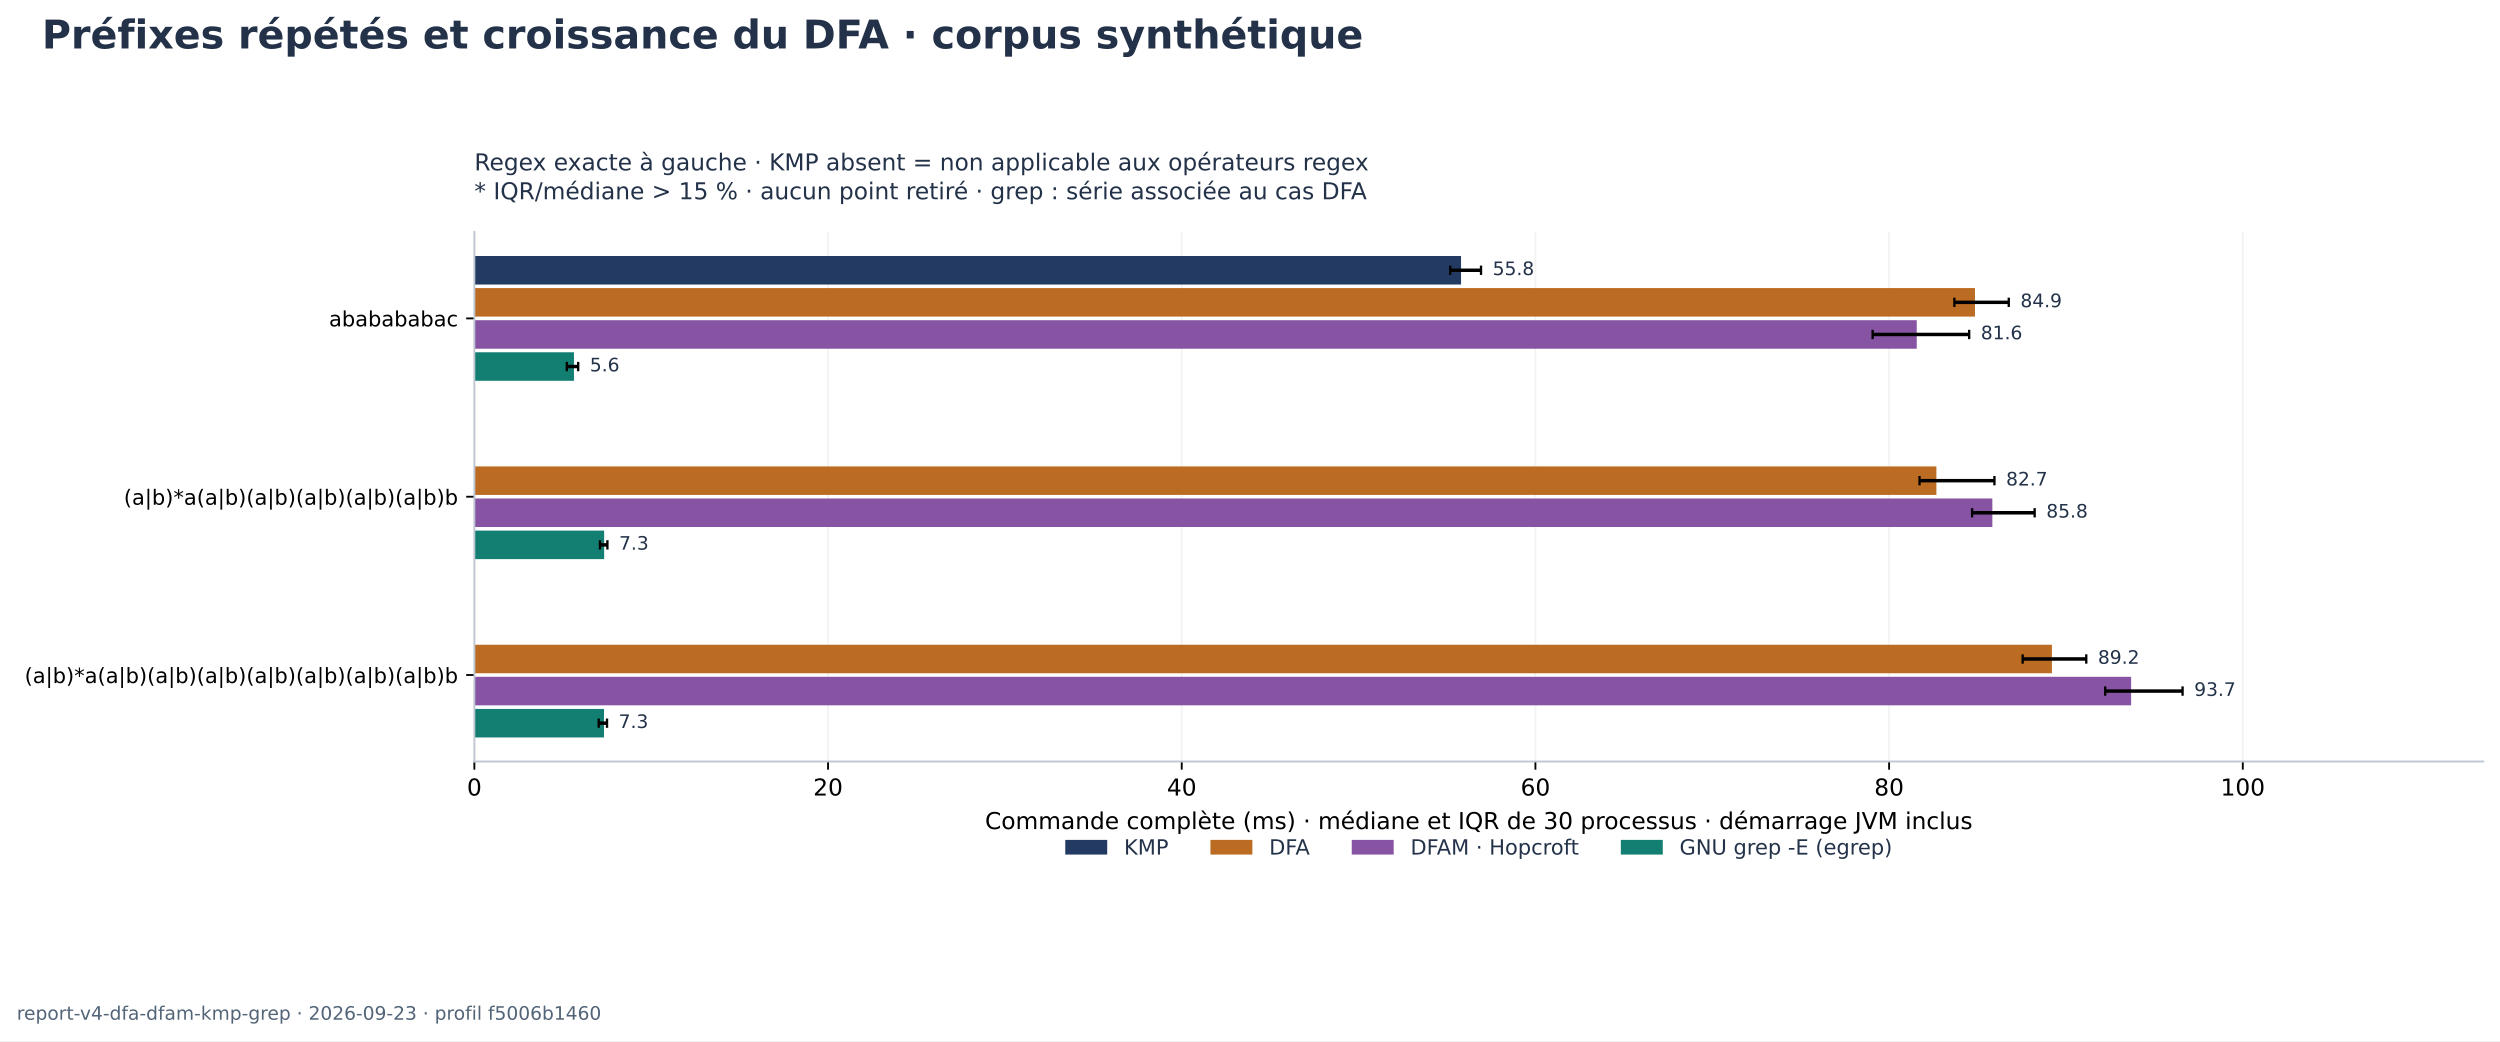
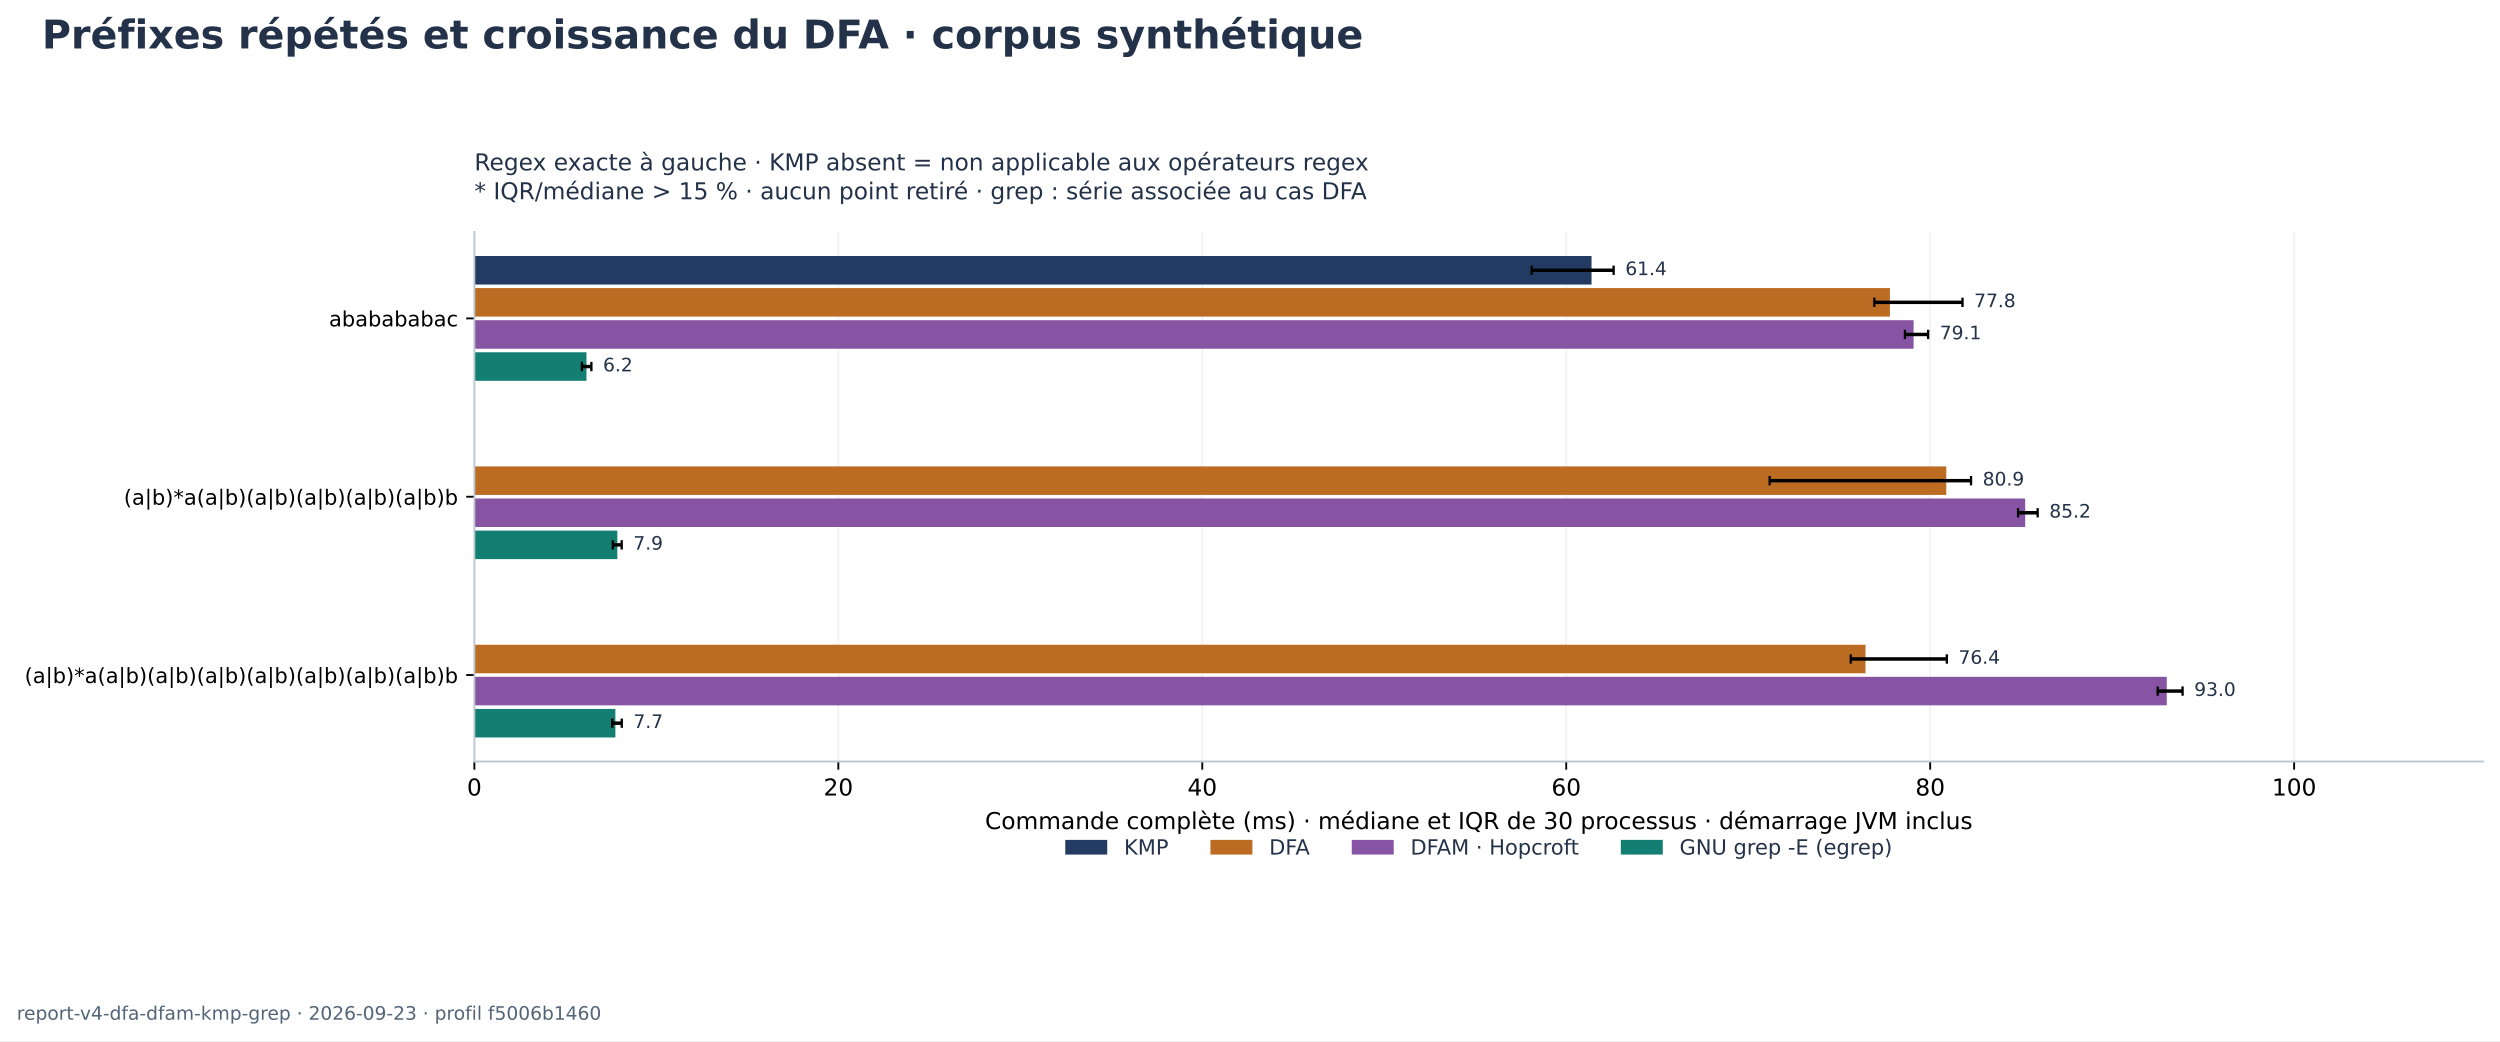
<svg xmlns="http://www.w3.org/2000/svg" xmlns:xlink="http://www.w3.org/1999/xlink" width="1072.8pt" height="446.723pt" viewBox="0 0 1072.8 446.723" version="1.1">
  <defs>
    <style type="text/css">*{stroke-linejoin: round; stroke-linecap: butt}</style>
  </defs>
  <g id="figure_1">
    <g id="patch_1">
      <path d="M 0 446.723  L 1072.8 446.723  L 1072.8 0  L 0 0  z " style="fill: #ffffff" />
    </g>
    <g id="axes_1">
      <g id="patch_2">
        <path d="M 203.56 326.777  L 1065.6 326.777  L 1065.6 99.521  L 203.56 99.521  z " style="fill: #ffffff" />
      </g>
      <g id="matplotlib.axis_1">
        <g id="xtick_1">
          <g id="line2d_1">
            <path d="M 203.56 326.777  L 203.56 99.521  " clip-path="url(#p4f72b27ff2)" style="fill: none; stroke: #b0b0b0; stroke-opacity: 0.15; stroke-width: 0.8; stroke-linecap: square" />
          </g>
          <g id="line2d_2">
            <defs>
              <path id="md4c29e5097" d="M 0 0  L 0 3.5  " style="stroke: #000000; stroke-width: 0.8" />
            </defs>
            <g>
              <use xlink:href="#md4c29e5097" x="203.56" y="326.777" style="stroke: #000000; stroke-width: 0.8" />
            </g>
          </g>
          <g id="text_1">
            <text style="font-size: 10px; font-family: 'DejaVu Sans'; text-anchor: middle" x="203.56" y="341.374" transform="rotate(-0 203.56 341.3744)">0</text>
          </g>
        </g>
        <g id="xtick_2">
          <g id="line2d_3">
-             <path d="M 355.333 326.777  L 355.333 99.521  " clip-path="url(#p4f72b27ff2)" style="fill: none; stroke: #b0b0b0; stroke-opacity: 0.15; stroke-width: 0.8; stroke-linecap: square" />
+             <path d="M 359.74 326.777  L 359.74 99.521  " clip-path="url(#p4f72b27ff2)" style="fill: none; stroke: #b0b0b0; stroke-opacity: 0.15; stroke-width: 0.8; stroke-linecap: square" />
          </g>
          <g id="line2d_4">
            <g>
-               <use xlink:href="#md4c29e5097" x="355.333" y="326.777" style="stroke: #000000; stroke-width: 0.8" />
+               <use xlink:href="#md4c29e5097" x="359.74" y="326.777" style="stroke: #000000; stroke-width: 0.8" />
            </g>
          </g>
          <g id="text_2">
-             <text style="font-size: 10px; font-family: 'DejaVu Sans'; text-anchor: middle" x="355.333" y="341.374" transform="rotate(-0 355.3327 341.3744)">20</text>
+             <text style="font-size: 10px; font-family: 'DejaVu Sans'; text-anchor: middle" x="359.74" y="341.374" transform="rotate(-0 359.7402 341.3744)">20</text>
          </g>
        </g>
        <g id="xtick_3">
          <g id="line2d_5">
-             <path d="M 507.105 326.777  L 507.105 99.521  " clip-path="url(#p4f72b27ff2)" style="fill: none; stroke: #b0b0b0; stroke-opacity: 0.15; stroke-width: 0.8; stroke-linecap: square" />
+             <path d="M 515.92 326.777  L 515.92 99.521  " clip-path="url(#p4f72b27ff2)" style="fill: none; stroke: #b0b0b0; stroke-opacity: 0.15; stroke-width: 0.8; stroke-linecap: square" />
          </g>
          <g id="line2d_6">
            <g>
-               <use xlink:href="#md4c29e5097" x="507.105" y="326.777" style="stroke: #000000; stroke-width: 0.8" />
+               <use xlink:href="#md4c29e5097" x="515.92" y="326.777" style="stroke: #000000; stroke-width: 0.8" />
            </g>
          </g>
          <g id="text_3">
-             <text style="font-size: 10px; font-family: 'DejaVu Sans'; text-anchor: middle" x="507.105" y="341.374" transform="rotate(-0 507.1054 341.3744)">40</text>
+             <text style="font-size: 10px; font-family: 'DejaVu Sans'; text-anchor: middle" x="515.92" y="341.374" transform="rotate(-0 515.9204 341.3744)">40</text>
          </g>
        </g>
        <g id="xtick_4">
          <g id="line2d_7">
-             <path d="M 658.878 326.777  L 658.878 99.521  " clip-path="url(#p4f72b27ff2)" style="fill: none; stroke: #b0b0b0; stroke-opacity: 0.15; stroke-width: 0.8; stroke-linecap: square" />
+             <path d="M 672.101 326.777  L 672.101 99.521  " clip-path="url(#p4f72b27ff2)" style="fill: none; stroke: #b0b0b0; stroke-opacity: 0.15; stroke-width: 0.8; stroke-linecap: square" />
          </g>
          <g id="line2d_8">
            <g>
-               <use xlink:href="#md4c29e5097" x="658.878" y="326.777" style="stroke: #000000; stroke-width: 0.8" />
+               <use xlink:href="#md4c29e5097" x="672.101" y="326.777" style="stroke: #000000; stroke-width: 0.8" />
            </g>
          </g>
          <g id="text_4">
-             <text style="font-size: 10px; font-family: 'DejaVu Sans'; text-anchor: middle" x="658.878" y="341.374" transform="rotate(-0 658.8782 341.3744)">60</text>
+             <text style="font-size: 10px; font-family: 'DejaVu Sans'; text-anchor: middle" x="672.101" y="341.374" transform="rotate(-0 672.1006 341.3744)">60</text>
          </g>
        </g>
        <g id="xtick_5">
          <g id="line2d_9">
-             <path d="M 810.651 326.777  L 810.651 99.521  " clip-path="url(#p4f72b27ff2)" style="fill: none; stroke: #b0b0b0; stroke-opacity: 0.15; stroke-width: 0.8; stroke-linecap: square" />
+             <path d="M 828.281 326.777  L 828.281 99.521  " clip-path="url(#p4f72b27ff2)" style="fill: none; stroke: #b0b0b0; stroke-opacity: 0.15; stroke-width: 0.8; stroke-linecap: square" />
          </g>
          <g id="line2d_10">
            <g>
-               <use xlink:href="#md4c29e5097" x="810.651" y="326.777" style="stroke: #000000; stroke-width: 0.8" />
+               <use xlink:href="#md4c29e5097" x="828.281" y="326.777" style="stroke: #000000; stroke-width: 0.8" />
            </g>
          </g>
          <g id="text_5">
-             <text style="font-size: 10px; font-family: 'DejaVu Sans'; text-anchor: middle" x="810.651" y="341.374" transform="rotate(-0 810.6509 341.3744)">80</text>
+             <text style="font-size: 10px; font-family: 'DejaVu Sans'; text-anchor: middle" x="828.281" y="341.374" transform="rotate(-0 828.2808 341.3744)">80</text>
          </g>
        </g>
        <g id="xtick_6">
          <g id="line2d_11">
-             <path d="M 962.424 326.777  L 962.424 99.521  " clip-path="url(#p4f72b27ff2)" style="fill: none; stroke: #b0b0b0; stroke-opacity: 0.15; stroke-width: 0.8; stroke-linecap: square" />
+             <path d="M 984.461 326.777  L 984.461 99.521  " clip-path="url(#p4f72b27ff2)" style="fill: none; stroke: #b0b0b0; stroke-opacity: 0.15; stroke-width: 0.8; stroke-linecap: square" />
          </g>
          <g id="line2d_12">
            <g>
-               <use xlink:href="#md4c29e5097" x="962.424" y="326.777" style="stroke: #000000; stroke-width: 0.8" />
+               <use xlink:href="#md4c29e5097" x="984.461" y="326.777" style="stroke: #000000; stroke-width: 0.8" />
            </g>
          </g>
          <g id="text_6">
-             <text style="font-size: 10px; font-family: 'DejaVu Sans'; text-anchor: middle" x="962.424" y="341.374" transform="rotate(-0 962.4236 341.3744)">100</text>
+             <text style="font-size: 10px; font-family: 'DejaVu Sans'; text-anchor: middle" x="984.461" y="341.374" transform="rotate(-0 984.461 341.3744)">100</text>
          </g>
        </g>
        <g id="text_7">
          <text style="font-size: 10px; font-family: 'DejaVu Sans'; text-anchor: middle" x="634.58" y="355.775" transform="rotate(-0 634.58 355.7752)">Commande complète (ms) · médiane et IQR de 30 processus · démarrage JVM inclus</text>
        </g>
      </g>
      <g id="matplotlib.axis_2">
        <g id="ytick_1">
          <g id="line2d_13">
            <defs>
              <path id="m4665b7cc85" d="M 0 0  L -3.5 0  " style="stroke: #000000; stroke-width: 0.8" />
            </defs>
            <g>
              <use xlink:href="#m4665b7cc85" x="203.56" y="136.632" style="stroke: #000000; stroke-width: 0.8" />
            </g>
          </g>
          <g id="text_8">
            <text style="font-size: 9px; font-family: 'DejaVu Sans'; text-anchor: end" x="196.56" y="140.051" transform="rotate(-0 196.56 140.0513)">ababababac</text>
          </g>
        </g>
        <g id="ytick_2">
          <g id="line2d_14">
            <g>
              <use xlink:href="#m4665b7cc85" x="203.56" y="213.149" style="stroke: #000000; stroke-width: 0.8" />
            </g>
          </g>
          <g id="text_9">
            <text style="font-size: 9px; font-family: 'DejaVu Sans'; text-anchor: end" x="196.56" y="216.588" transform="rotate(-0 196.56 216.588)">(a|b)*a(a|b)(a|b)(a|b)(a|b)(a|b)b</text>
          </g>
        </g>
        <g id="ytick_3">
          <g id="line2d_15">
            <g>
              <use xlink:href="#m4665b7cc85" x="203.56" y="289.666" style="stroke: #000000; stroke-width: 0.8" />
            </g>
          </g>
          <g id="text_10">
            <text style="font-size: 9px; font-family: 'DejaVu Sans'; text-anchor: end" x="196.56" y="293.105" transform="rotate(-0 196.56 293.105)">(a|b)*a(a|b)(a|b)(a|b)(a|b)(a|b)(a|b)(a|b)b</text>
          </g>
        </g>
      </g>
      <g id="patch_3">
-         <path d="M 203.56 109.851  L 626.965 109.851  L 626.965 122.094  L 203.56 122.094  z " clip-path="url(#p4f72b27ff2)" style="fill: #233b63" />
+         <path d="M 203.56 109.851  L 682.967 109.851  L 682.967 122.094  L 203.56 122.094  z " clip-path="url(#p4f72b27ff2)" style="fill: #233b63" />
      </g>
      <g id="patch_4">
-         <path d="M 203.56 123.624  L 847.507 123.624  L 847.507 135.867  L 203.56 135.867  z " clip-path="url(#p4f72b27ff2)" style="fill: #bc6b22" />
+         <path d="M 203.56 123.624  L 811.005 123.624  L 811.005 135.867  L 203.56 135.867  z " clip-path="url(#p4f72b27ff2)" style="fill: #bc6b22" />
      </g>
      <g id="patch_5">
-         <path d="M 203.56 200.141  L 830.944 200.141  L 830.944 212.384  L 203.56 212.384  z " clip-path="url(#p4f72b27ff2)" style="fill: #bc6b22" />
+         <path d="M 203.56 200.141  L 835.187 200.141  L 835.187 212.384  L 203.56 212.384  z " clip-path="url(#p4f72b27ff2)" style="fill: #bc6b22" />
      </g>
      <g id="patch_6">
-         <path d="M 203.56 276.658  L 880.514 276.658  L 880.514 288.901  L 203.56 288.901  z " clip-path="url(#p4f72b27ff2)" style="fill: #bc6b22" />
+         <path d="M 203.56 276.658  L 800.521 276.658  L 800.521 288.901  L 203.56 288.901  z " clip-path="url(#p4f72b27ff2)" style="fill: #bc6b22" />
      </g>
      <g id="patch_7">
-         <path d="M 203.56 137.397  L 822.518 137.397  L 822.518 149.64  L 203.56 149.64  z " clip-path="url(#p4f72b27ff2)" style="fill: #8654a3" />
+         <path d="M 203.56 137.397  L 821.164 137.397  L 821.164 149.64  L 203.56 149.64  z " clip-path="url(#p4f72b27ff2)" style="fill: #8654a3" />
      </g>
      <g id="patch_8">
-         <path d="M 203.56 213.914  L 854.958 213.914  L 854.958 226.157  L 203.56 226.157  z " clip-path="url(#p4f72b27ff2)" style="fill: #8654a3" />
+         <path d="M 203.56 213.914  L 869.045 213.914  L 869.045 226.157  L 203.56 226.157  z " clip-path="url(#p4f72b27ff2)" style="fill: #8654a3" />
      </g>
      <g id="patch_9">
-         <path d="M 203.56 290.431  L 914.503 290.431  L 914.503 302.674  L 203.56 302.674  z " clip-path="url(#p4f72b27ff2)" style="fill: #8654a3" />
+         <path d="M 203.56 290.431  L 929.8 290.431  L 929.8 302.674  L 203.56 302.674  z " clip-path="url(#p4f72b27ff2)" style="fill: #8654a3" />
      </g>
      <g id="patch_10">
-         <path d="M 203.56 151.17  L 246.302 151.17  L 246.302 163.413  L 203.56 163.413  z " clip-path="url(#p4f72b27ff2)" style="fill: #137e72" />
+         <path d="M 203.56 151.17  L 251.665 151.17  L 251.665 163.413  L 203.56 163.413  z " clip-path="url(#p4f72b27ff2)" style="fill: #137e72" />
      </g>
      <g id="patch_11">
-         <path d="M 203.56 227.687  L 259.25 227.687  L 259.25 239.93  L 203.56 239.93  z " clip-path="url(#p4f72b27ff2)" style="fill: #137e72" />
+         <path d="M 203.56 227.687  L 264.909 227.687  L 264.909 239.93  L 203.56 239.93  z " clip-path="url(#p4f72b27ff2)" style="fill: #137e72" />
      </g>
      <g id="patch_12">
-         <path d="M 203.56 304.204  L 259.181 304.204  L 259.181 316.447  L 203.56 316.447  z " clip-path="url(#p4f72b27ff2)" style="fill: #137e72" />
+         <path d="M 203.56 304.204  L 264.072 304.204  L 264.072 316.447  L 203.56 316.447  z " clip-path="url(#p4f72b27ff2)" style="fill: #137e72" />
      </g>
      <g id="LineCollection_1">
-         <path d="M 622.313 115.972  L 635.539 115.972  " clip-path="url(#p4f72b27ff2)" style="fill: none; stroke: #000000; stroke-width: 1.5" />
+         <path d="M 657.269 115.972  L 692.445 115.972  " clip-path="url(#p4f72b27ff2)" style="fill: none; stroke: #000000; stroke-width: 1.5" />
      </g>
      <g id="line2d_16">
        <defs>
          <path id="m4d2d2aa84b" d="M 0 2  L 0 -2  " style="stroke: #000000" />
        </defs>
        <g clip-path="url(#p4f72b27ff2)">
-           <use xlink:href="#m4d2d2aa84b" x="622.313" y="115.972" style="fill: #1f77b4; stroke: #000000" />
+           <use xlink:href="#m4d2d2aa84b" x="657.269" y="115.972" style="fill: #1f77b4; stroke: #000000" />
        </g>
      </g>
      <g id="line2d_17">
        <g clip-path="url(#p4f72b27ff2)">
-           <use xlink:href="#m4d2d2aa84b" x="635.539" y="115.972" style="fill: #1f77b4; stroke: #000000" />
+           <use xlink:href="#m4d2d2aa84b" x="692.445" y="115.972" style="fill: #1f77b4; stroke: #000000" />
        </g>
      </g>
      <g id="LineCollection_2">
-         <path d="M 838.662 129.745  L 862.004 129.745  " clip-path="url(#p4f72b27ff2)" style="fill: none; stroke: #000000; stroke-width: 1.5" />
-         <path d="M 823.714 206.262  L 855.852 206.262  " clip-path="url(#p4f72b27ff2)" style="fill: none; stroke: #000000; stroke-width: 1.5" />
-         <path d="M 867.966 282.779  L 895.257 282.779  " clip-path="url(#p4f72b27ff2)" style="fill: none; stroke: #000000; stroke-width: 1.5" />
+         <path d="M 804.322 129.745  L 842.147 129.745  " clip-path="url(#p4f72b27ff2)" style="fill: none; stroke: #000000; stroke-width: 1.5" />
+         <path d="M 759.401 206.262  L 845.807 206.262  " clip-path="url(#p4f72b27ff2)" style="fill: none; stroke: #000000; stroke-width: 1.5" />
+         <path d="M 794.196 282.779  L 835.43 282.779  " clip-path="url(#p4f72b27ff2)" style="fill: none; stroke: #000000; stroke-width: 1.5" />
      </g>
      <g id="line2d_18">
        <g clip-path="url(#p4f72b27ff2)">
-           <use xlink:href="#m4d2d2aa84b" x="838.662" y="129.745" style="fill: #1f77b4; stroke: #000000" />
-           <use xlink:href="#m4d2d2aa84b" x="823.714" y="206.262" style="fill: #1f77b4; stroke: #000000" />
-           <use xlink:href="#m4d2d2aa84b" x="867.966" y="282.779" style="fill: #1f77b4; stroke: #000000" />
+           <use xlink:href="#m4d2d2aa84b" x="804.322" y="129.745" style="fill: #1f77b4; stroke: #000000" />
+           <use xlink:href="#m4d2d2aa84b" x="759.401" y="206.262" style="fill: #1f77b4; stroke: #000000" />
+           <use xlink:href="#m4d2d2aa84b" x="794.196" y="282.779" style="fill: #1f77b4; stroke: #000000" />
        </g>
      </g>
      <g id="line2d_19">
        <g clip-path="url(#p4f72b27ff2)">
-           <use xlink:href="#m4d2d2aa84b" x="862.004" y="129.745" style="fill: #1f77b4; stroke: #000000" />
-           <use xlink:href="#m4d2d2aa84b" x="855.852" y="206.262" style="fill: #1f77b4; stroke: #000000" />
-           <use xlink:href="#m4d2d2aa84b" x="895.257" y="282.779" style="fill: #1f77b4; stroke: #000000" />
+           <use xlink:href="#m4d2d2aa84b" x="842.147" y="129.745" style="fill: #1f77b4; stroke: #000000" />
+           <use xlink:href="#m4d2d2aa84b" x="845.807" y="206.262" style="fill: #1f77b4; stroke: #000000" />
+           <use xlink:href="#m4d2d2aa84b" x="835.43" y="282.779" style="fill: #1f77b4; stroke: #000000" />
        </g>
      </g>
      <g id="LineCollection_3">
-         <path d="M 803.581 143.519  L 845.011 143.519  " clip-path="url(#p4f72b27ff2)" style="fill: none; stroke: #000000; stroke-width: 1.5" />
-         <path d="M 846.261 220.036  L 873.112 220.036  " clip-path="url(#p4f72b27ff2)" style="fill: none; stroke: #000000; stroke-width: 1.5" />
-         <path d="M 903.384 296.553  L 936.587 296.553  " clip-path="url(#p4f72b27ff2)" style="fill: none; stroke: #000000; stroke-width: 1.5" />
+         <path d="M 817.441 143.519  L 827.402 143.519  " clip-path="url(#p4f72b27ff2)" style="fill: none; stroke: #000000; stroke-width: 1.5" />
+         <path d="M 866.004 220.036  L 874.403 220.036  " clip-path="url(#p4f72b27ff2)" style="fill: none; stroke: #000000; stroke-width: 1.5" />
+         <path d="M 925.903 296.553  L 936.587 296.553  " clip-path="url(#p4f72b27ff2)" style="fill: none; stroke: #000000; stroke-width: 1.5" />
      </g>
      <g id="line2d_20">
        <g clip-path="url(#p4f72b27ff2)">
-           <use xlink:href="#m4d2d2aa84b" x="803.581" y="143.519" style="fill: #1f77b4; stroke: #000000" />
-           <use xlink:href="#m4d2d2aa84b" x="846.261" y="220.036" style="fill: #1f77b4; stroke: #000000" />
-           <use xlink:href="#m4d2d2aa84b" x="903.384" y="296.553" style="fill: #1f77b4; stroke: #000000" />
+           <use xlink:href="#m4d2d2aa84b" x="817.441" y="143.519" style="fill: #1f77b4; stroke: #000000" />
+           <use xlink:href="#m4d2d2aa84b" x="866.004" y="220.036" style="fill: #1f77b4; stroke: #000000" />
+           <use xlink:href="#m4d2d2aa84b" x="925.903" y="296.553" style="fill: #1f77b4; stroke: #000000" />
        </g>
      </g>
      <g id="line2d_21">
        <g clip-path="url(#p4f72b27ff2)">
-           <use xlink:href="#m4d2d2aa84b" x="845.011" y="143.519" style="fill: #1f77b4; stroke: #000000" />
-           <use xlink:href="#m4d2d2aa84b" x="873.112" y="220.036" style="fill: #1f77b4; stroke: #000000" />
+           <use xlink:href="#m4d2d2aa84b" x="827.402" y="143.519" style="fill: #1f77b4; stroke: #000000" />
+           <use xlink:href="#m4d2d2aa84b" x="874.403" y="220.036" style="fill: #1f77b4; stroke: #000000" />
          <use xlink:href="#m4d2d2aa84b" x="936.587" y="296.553" style="fill: #1f77b4; stroke: #000000" />
        </g>
      </g>
      <g id="LineCollection_4">
-         <path d="M 243.235 157.292  L 248.108 157.292  " clip-path="url(#p4f72b27ff2)" style="fill: none; stroke: #000000; stroke-width: 1.5" />
-         <path d="M 257.449 233.809  L 260.649 233.809  " clip-path="url(#p4f72b27ff2)" style="fill: none; stroke: #000000; stroke-width: 1.5" />
-         <path d="M 256.918 310.326  L 260.485 310.326  " clip-path="url(#p4f72b27ff2)" style="fill: none; stroke: #000000; stroke-width: 1.5" />
+         <path d="M 249.705 157.292  L 253.775 157.292  " clip-path="url(#p4f72b27ff2)" style="fill: none; stroke: #000000; stroke-width: 1.5" />
+         <path d="M 262.996 233.809  L 266.778 233.809  " clip-path="url(#p4f72b27ff2)" style="fill: none; stroke: #000000; stroke-width: 1.5" />
+         <path d="M 262.723 310.326  L 266.812 310.326  " clip-path="url(#p4f72b27ff2)" style="fill: none; stroke: #000000; stroke-width: 1.5" />
      </g>
      <g id="line2d_22">
        <g clip-path="url(#p4f72b27ff2)">
-           <use xlink:href="#m4d2d2aa84b" x="243.235" y="157.292" style="fill: #1f77b4; stroke: #000000" />
-           <use xlink:href="#m4d2d2aa84b" x="257.449" y="233.809" style="fill: #1f77b4; stroke: #000000" />
-           <use xlink:href="#m4d2d2aa84b" x="256.918" y="310.326" style="fill: #1f77b4; stroke: #000000" />
+           <use xlink:href="#m4d2d2aa84b" x="249.705" y="157.292" style="fill: #1f77b4; stroke: #000000" />
+           <use xlink:href="#m4d2d2aa84b" x="262.996" y="233.809" style="fill: #1f77b4; stroke: #000000" />
+           <use xlink:href="#m4d2d2aa84b" x="262.723" y="310.326" style="fill: #1f77b4; stroke: #000000" />
        </g>
      </g>
      <g id="line2d_23">
        <g clip-path="url(#p4f72b27ff2)">
-           <use xlink:href="#m4d2d2aa84b" x="248.108" y="157.292" style="fill: #1f77b4; stroke: #000000" />
-           <use xlink:href="#m4d2d2aa84b" x="260.649" y="233.809" style="fill: #1f77b4; stroke: #000000" />
-           <use xlink:href="#m4d2d2aa84b" x="260.485" y="310.326" style="fill: #1f77b4; stroke: #000000" />
+           <use xlink:href="#m4d2d2aa84b" x="253.775" y="157.292" style="fill: #1f77b4; stroke: #000000" />
+           <use xlink:href="#m4d2d2aa84b" x="266.778" y="233.809" style="fill: #1f77b4; stroke: #000000" />
+           <use xlink:href="#m4d2d2aa84b" x="266.812" y="310.326" style="fill: #1f77b4; stroke: #000000" />
        </g>
      </g>
      <g id="patch_13">
        <path d="M 203.56 326.777  L 203.56 99.521  " style="fill: none; stroke: #bdc7d2; stroke-width: 0.8; stroke-linejoin: miter; stroke-linecap: square" />
      </g>
      <g id="patch_14">
        <path d="M 203.56 326.777  L 1065.6 326.777  " style="fill: none; stroke: #bdc7d2; stroke-width: 0.8; stroke-linejoin: miter; stroke-linecap: square" />
      </g>
      <g id="text_11">
-         <text style="font-size: 8px; font-family: 'DejaVu Sans'; text-anchor: start; fill: #233249" x="640.539" y="118.051" transform="rotate(-0 640.5385 118.0505)">55.8</text>
+         <text style="font-size: 8px; font-family: 'DejaVu Sans'; text-anchor: start; fill: #233249" x="697.445" y="118.051" transform="rotate(-0 697.4449 118.0505)">61.4</text>
      </g>
      <g id="text_12">
-         <text style="font-size: 8px; font-family: 'DejaVu Sans'; text-anchor: start; fill: #233249" x="867.004" y="131.824" transform="rotate(-0 867.0037 131.8236)">84.9</text>
+         <text style="font-size: 8px; font-family: 'DejaVu Sans'; text-anchor: start; fill: #233249" x="847.147" y="131.824" transform="rotate(-0 847.147 131.8236)">77.8</text>
      </g>
      <g id="text_13">
-         <text style="font-size: 8px; font-family: 'DejaVu Sans'; text-anchor: start; fill: #233249" x="860.852" y="208.341" transform="rotate(-0 860.8523 208.3406)">82.7</text>
+         <text style="font-size: 8px; font-family: 'DejaVu Sans'; text-anchor: start; fill: #233249" x="850.807" y="208.341" transform="rotate(-0 850.8071 208.3406)">80.9</text>
      </g>
      <g id="text_14">
-         <text style="font-size: 8px; font-family: 'DejaVu Sans'; text-anchor: start; fill: #233249" x="900.257" y="284.858" transform="rotate(-0 900.2573 284.8576)">89.2</text>
+         <text style="font-size: 8px; font-family: 'DejaVu Sans'; text-anchor: start; fill: #233249" x="840.43" y="284.858" transform="rotate(-0 840.4299 284.8576)">76.4</text>
      </g>
      <g id="text_15">
-         <text style="font-size: 8px; font-family: 'DejaVu Sans'; text-anchor: start; fill: #233249" x="850.011" y="145.597" transform="rotate(-0 850.0109 145.5967)">81.6</text>
+         <text style="font-size: 8px; font-family: 'DejaVu Sans'; text-anchor: start; fill: #233249" x="832.402" y="145.597" transform="rotate(-0 832.4019 145.5967)">79.1</text>
      </g>
      <g id="text_16">
-         <text style="font-size: 8px; font-family: 'DejaVu Sans'; text-anchor: start; fill: #233249" x="878.112" y="222.114" transform="rotate(-0 878.1124 222.1136)">85.8</text>
+         <text style="font-size: 8px; font-family: 'DejaVu Sans'; text-anchor: start; fill: #233249" x="879.403" y="222.114" transform="rotate(-0 879.403 222.1136)">85.2</text>
      </g>
      <g id="text_17">
-         <text style="font-size: 8px; font-family: 'DejaVu Sans'; text-anchor: start; fill: #233249" x="941.587" y="298.631" transform="rotate(-0 941.5872 298.6306)">93.7</text>
+         <text style="font-size: 8px; font-family: 'DejaVu Sans'; text-anchor: start; fill: #233249" x="941.587" y="298.631" transform="rotate(-0 941.5872 298.6306)">93.0</text>
      </g>
      <g id="text_18">
-         <text style="font-size: 8px; font-family: 'DejaVu Sans'; text-anchor: start; fill: #233249" x="253.108" y="159.37" transform="rotate(-0 253.1083 159.3697)">5.6</text>
+         <text style="font-size: 8px; font-family: 'DejaVu Sans'; text-anchor: start; fill: #233249" x="258.775" y="159.37" transform="rotate(-0 258.7745 159.3697)">6.2</text>
      </g>
      <g id="text_19">
-         <text style="font-size: 8px; font-family: 'DejaVu Sans'; text-anchor: start; fill: #233249" x="265.649" y="235.887" transform="rotate(-0 265.6495 235.8867)">7.3</text>
+         <text style="font-size: 8px; font-family: 'DejaVu Sans'; text-anchor: start; fill: #233249" x="271.778" y="235.887" transform="rotate(-0 271.7784 235.8867)">7.9</text>
      </g>
      <g id="text_20">
-         <text style="font-size: 8px; font-family: 'DejaVu Sans'; text-anchor: start; fill: #233249" x="265.485" y="312.404" transform="rotate(-0 265.4854 312.4037)">7.3</text>
+         <text style="font-size: 8px; font-family: 'DejaVu Sans'; text-anchor: start; fill: #233249" x="271.812" y="312.404" transform="rotate(-0 271.8118 312.4037)">7.7</text>
      </g>
      <g id="text_21">
        <text style="font-size: 10px; font-family: 'DejaVu Sans'; fill: #233249" transform="translate(203.56 73.11852)">Regex exacte à gauche · KMP absent = non applicable aux opérateurs regex</text>
        <text style="font-size: 10px; font-family: 'DejaVu Sans'; fill: #233249" transform="translate(203.56 85.52126)">* IQR/médiane &gt; 15 % · aucun point retiré · grep : série associée au cas DFA</text>
      </g>
      <g id="legend_1">
        <g id="patch_15">
          <path d="M 457.129 366.713  L 475.129 366.713  L 475.129 360.413  L 457.129 360.413  z " style="fill: #233b63" />
        </g>
        <g id="text_22">
          <text style="font-size: 9px; font-family: 'DejaVu Sans'; text-anchor: start; fill: #233249" x="482.329" y="366.713" transform="rotate(-0 482.3288 366.7134)">KMP</text>
        </g>
        <g id="patch_16">
          <path d="M 519.423 366.713  L 537.423 366.713  L 537.423 360.413  L 519.423 360.413  z " style="fill: #bc6b22" />
        </g>
        <g id="text_23">
          <text style="font-size: 9px; font-family: 'DejaVu Sans'; text-anchor: start; fill: #233249" x="544.623" y="366.713" transform="rotate(-0 544.6229 366.7134)">DFA</text>
        </g>
        <g id="patch_17">
          <path d="M 580.06 366.713  L 598.06 366.713  L 598.06 360.413  L 580.06 360.413  z " style="fill: #8654a3" />
        </g>
        <g id="text_24">
          <text style="font-size: 9px; font-family: 'DejaVu Sans'; text-anchor: start; fill: #233249" x="605.26" y="366.713" transform="rotate(-0 605.2604 366.7134)">DFAM · Hopcroft</text>
        </g>
        <g id="patch_18">
          <path d="M 695.529 366.713  L 713.529 366.713  L 713.529 360.413  L 695.529 360.413  z " style="fill: #137e72" />
        </g>
        <g id="text_25">
          <text style="font-size: 9px; font-family: 'DejaVu Sans'; text-anchor: start; fill: #233249" x="720.729" y="366.713" transform="rotate(-0 720.729 366.7134)">GNU grep -E (egrep)</text>
        </g>
      </g>
    </g>
    <g id="text_26">
      <text style="font-weight: 700; font-size: 17px; font-family: 'DejaVu Sans'; text-anchor: start; fill: #233249" x="18" y="20.797" transform="rotate(-0 18 20.79734)">Préfixes répétés et croissance du DFA · corpus synthétique</text>
    </g>
    <g id="text_27">
      <text style="font-size: 8px; font-family: 'DejaVu Sans'; text-anchor: start; fill: #526477" x="7.2" y="437.602" transform="rotate(-0 7.2 437.6016)">report-v4-dfa-dfam-kmp-grep · 2026-09-23 · profil f5006b1460</text>
    </g>
  </g>
  <defs>
    <clipPath id="p4f72b27ff2">
      <rect x="203.56" y="99.521" width="862.04" height="227.255" />
    </clipPath>
  </defs>
</svg>
